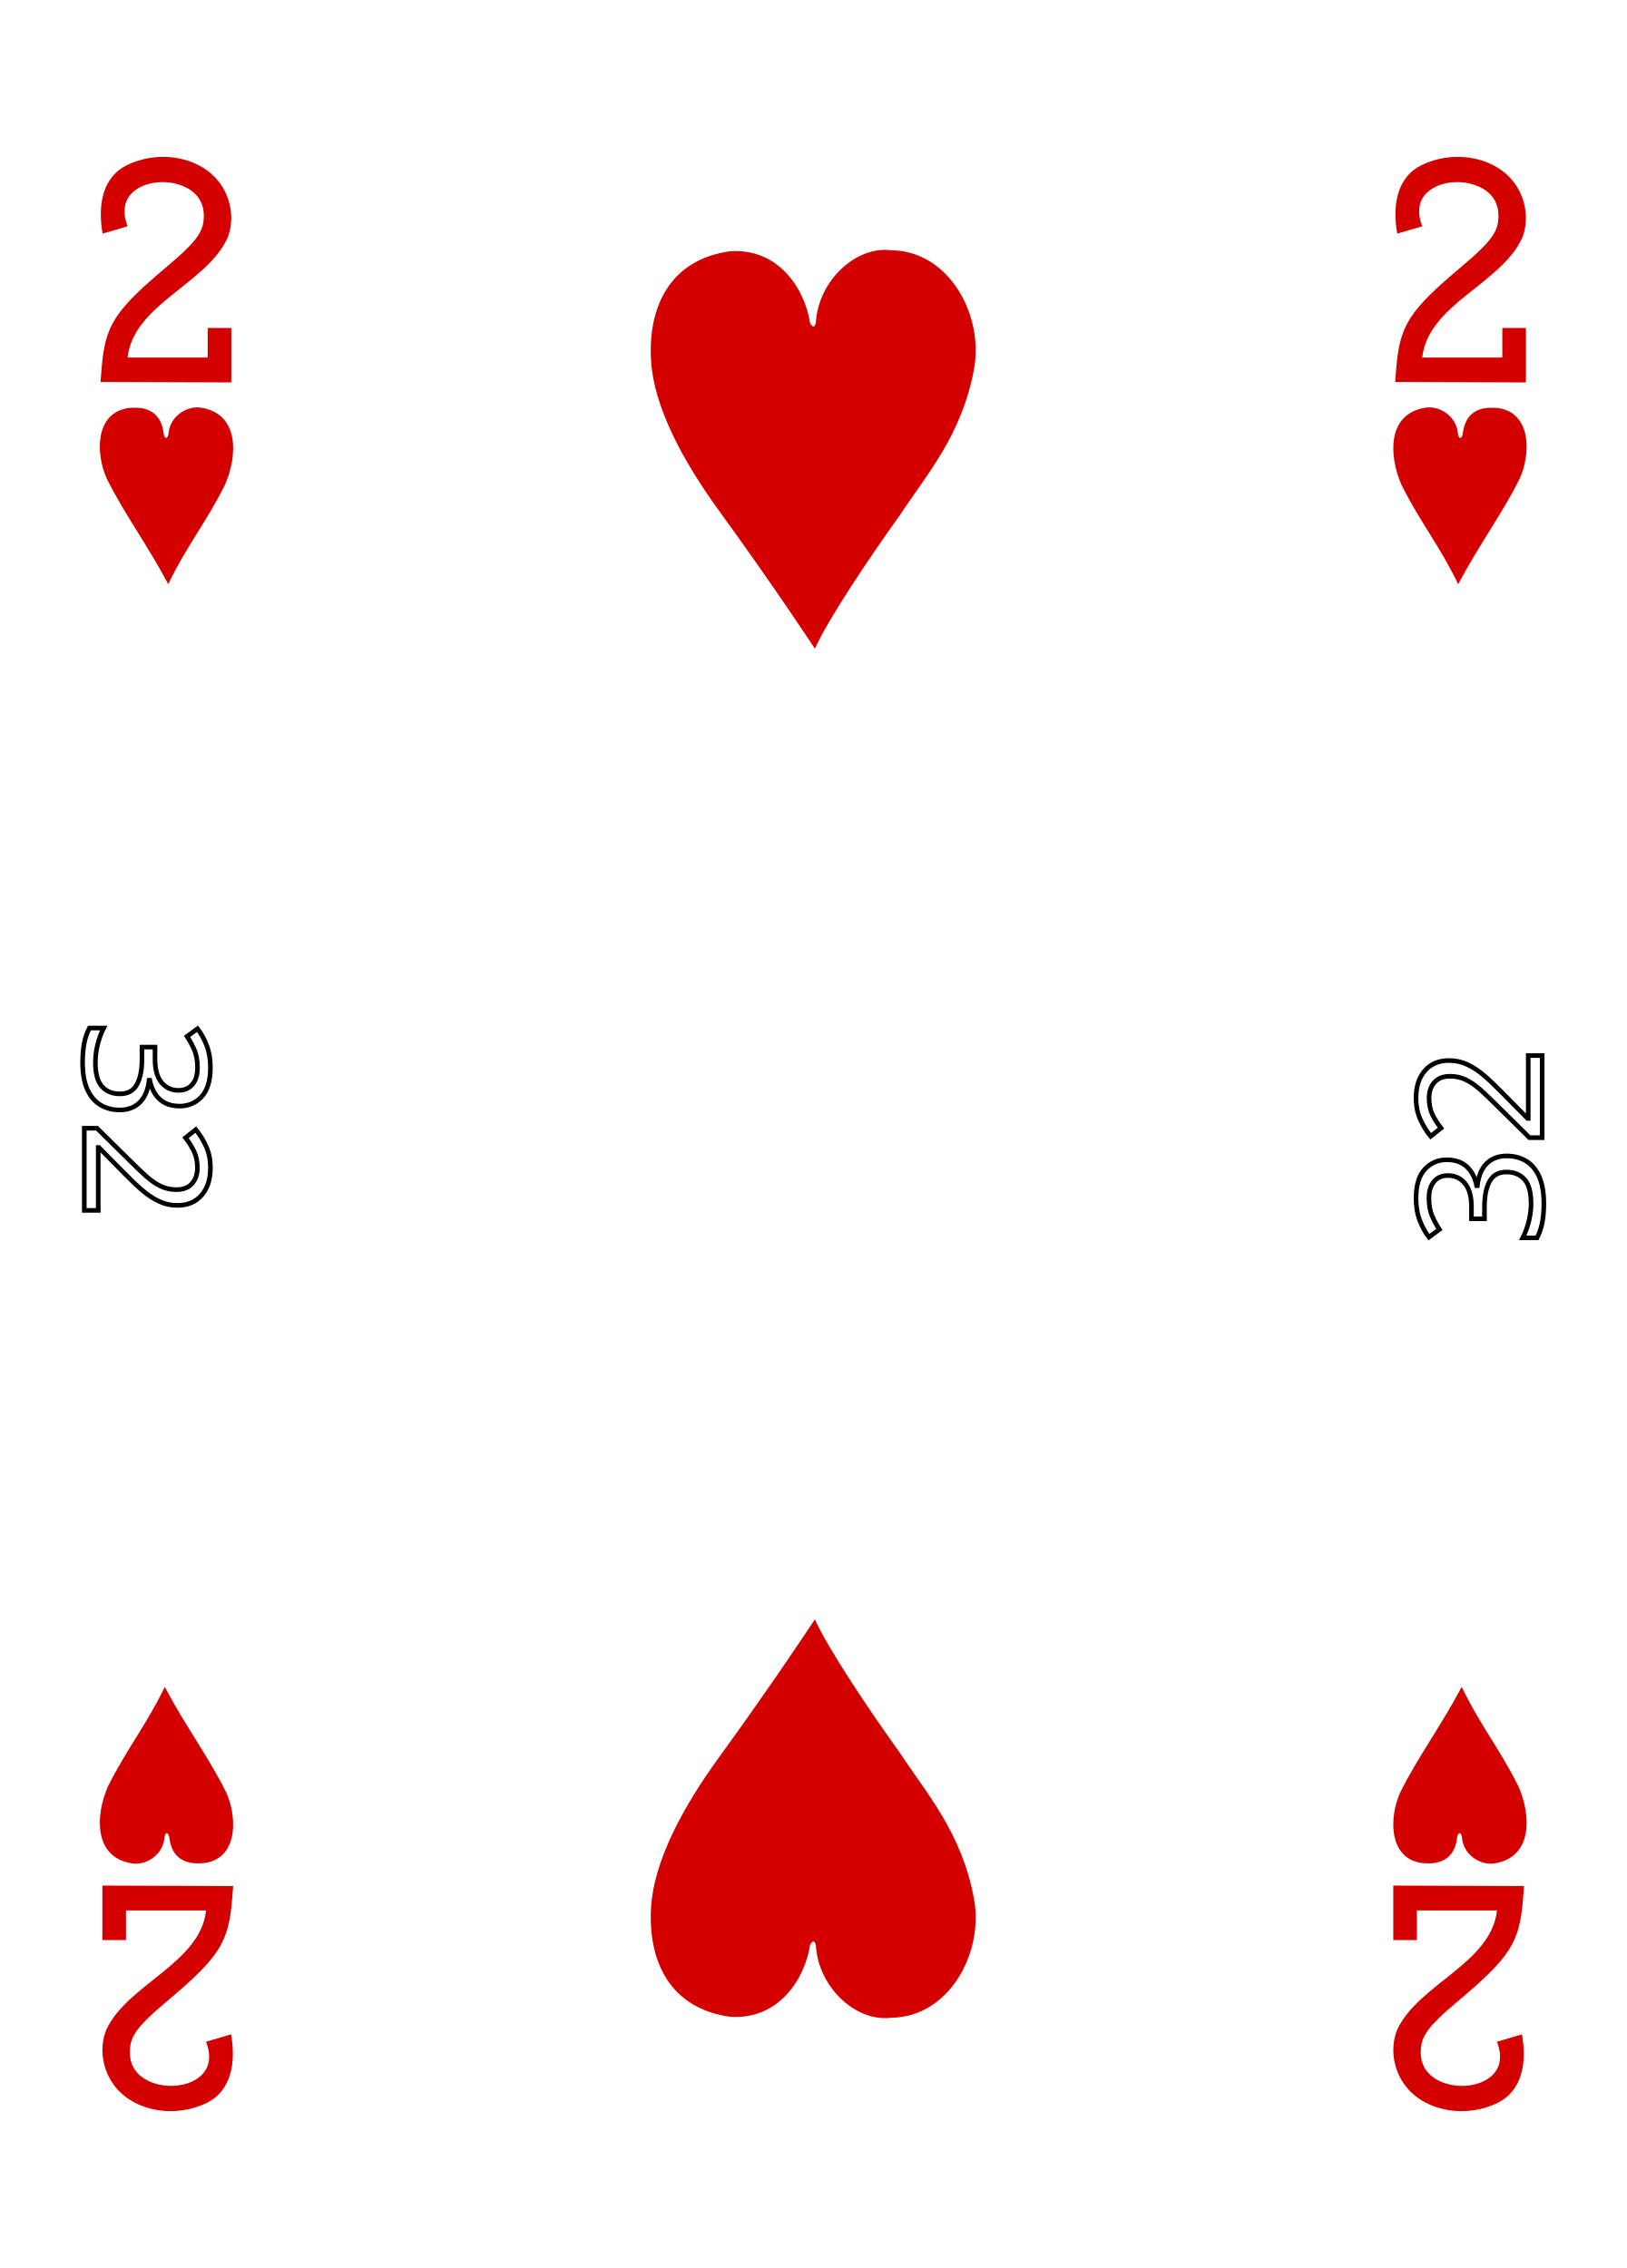
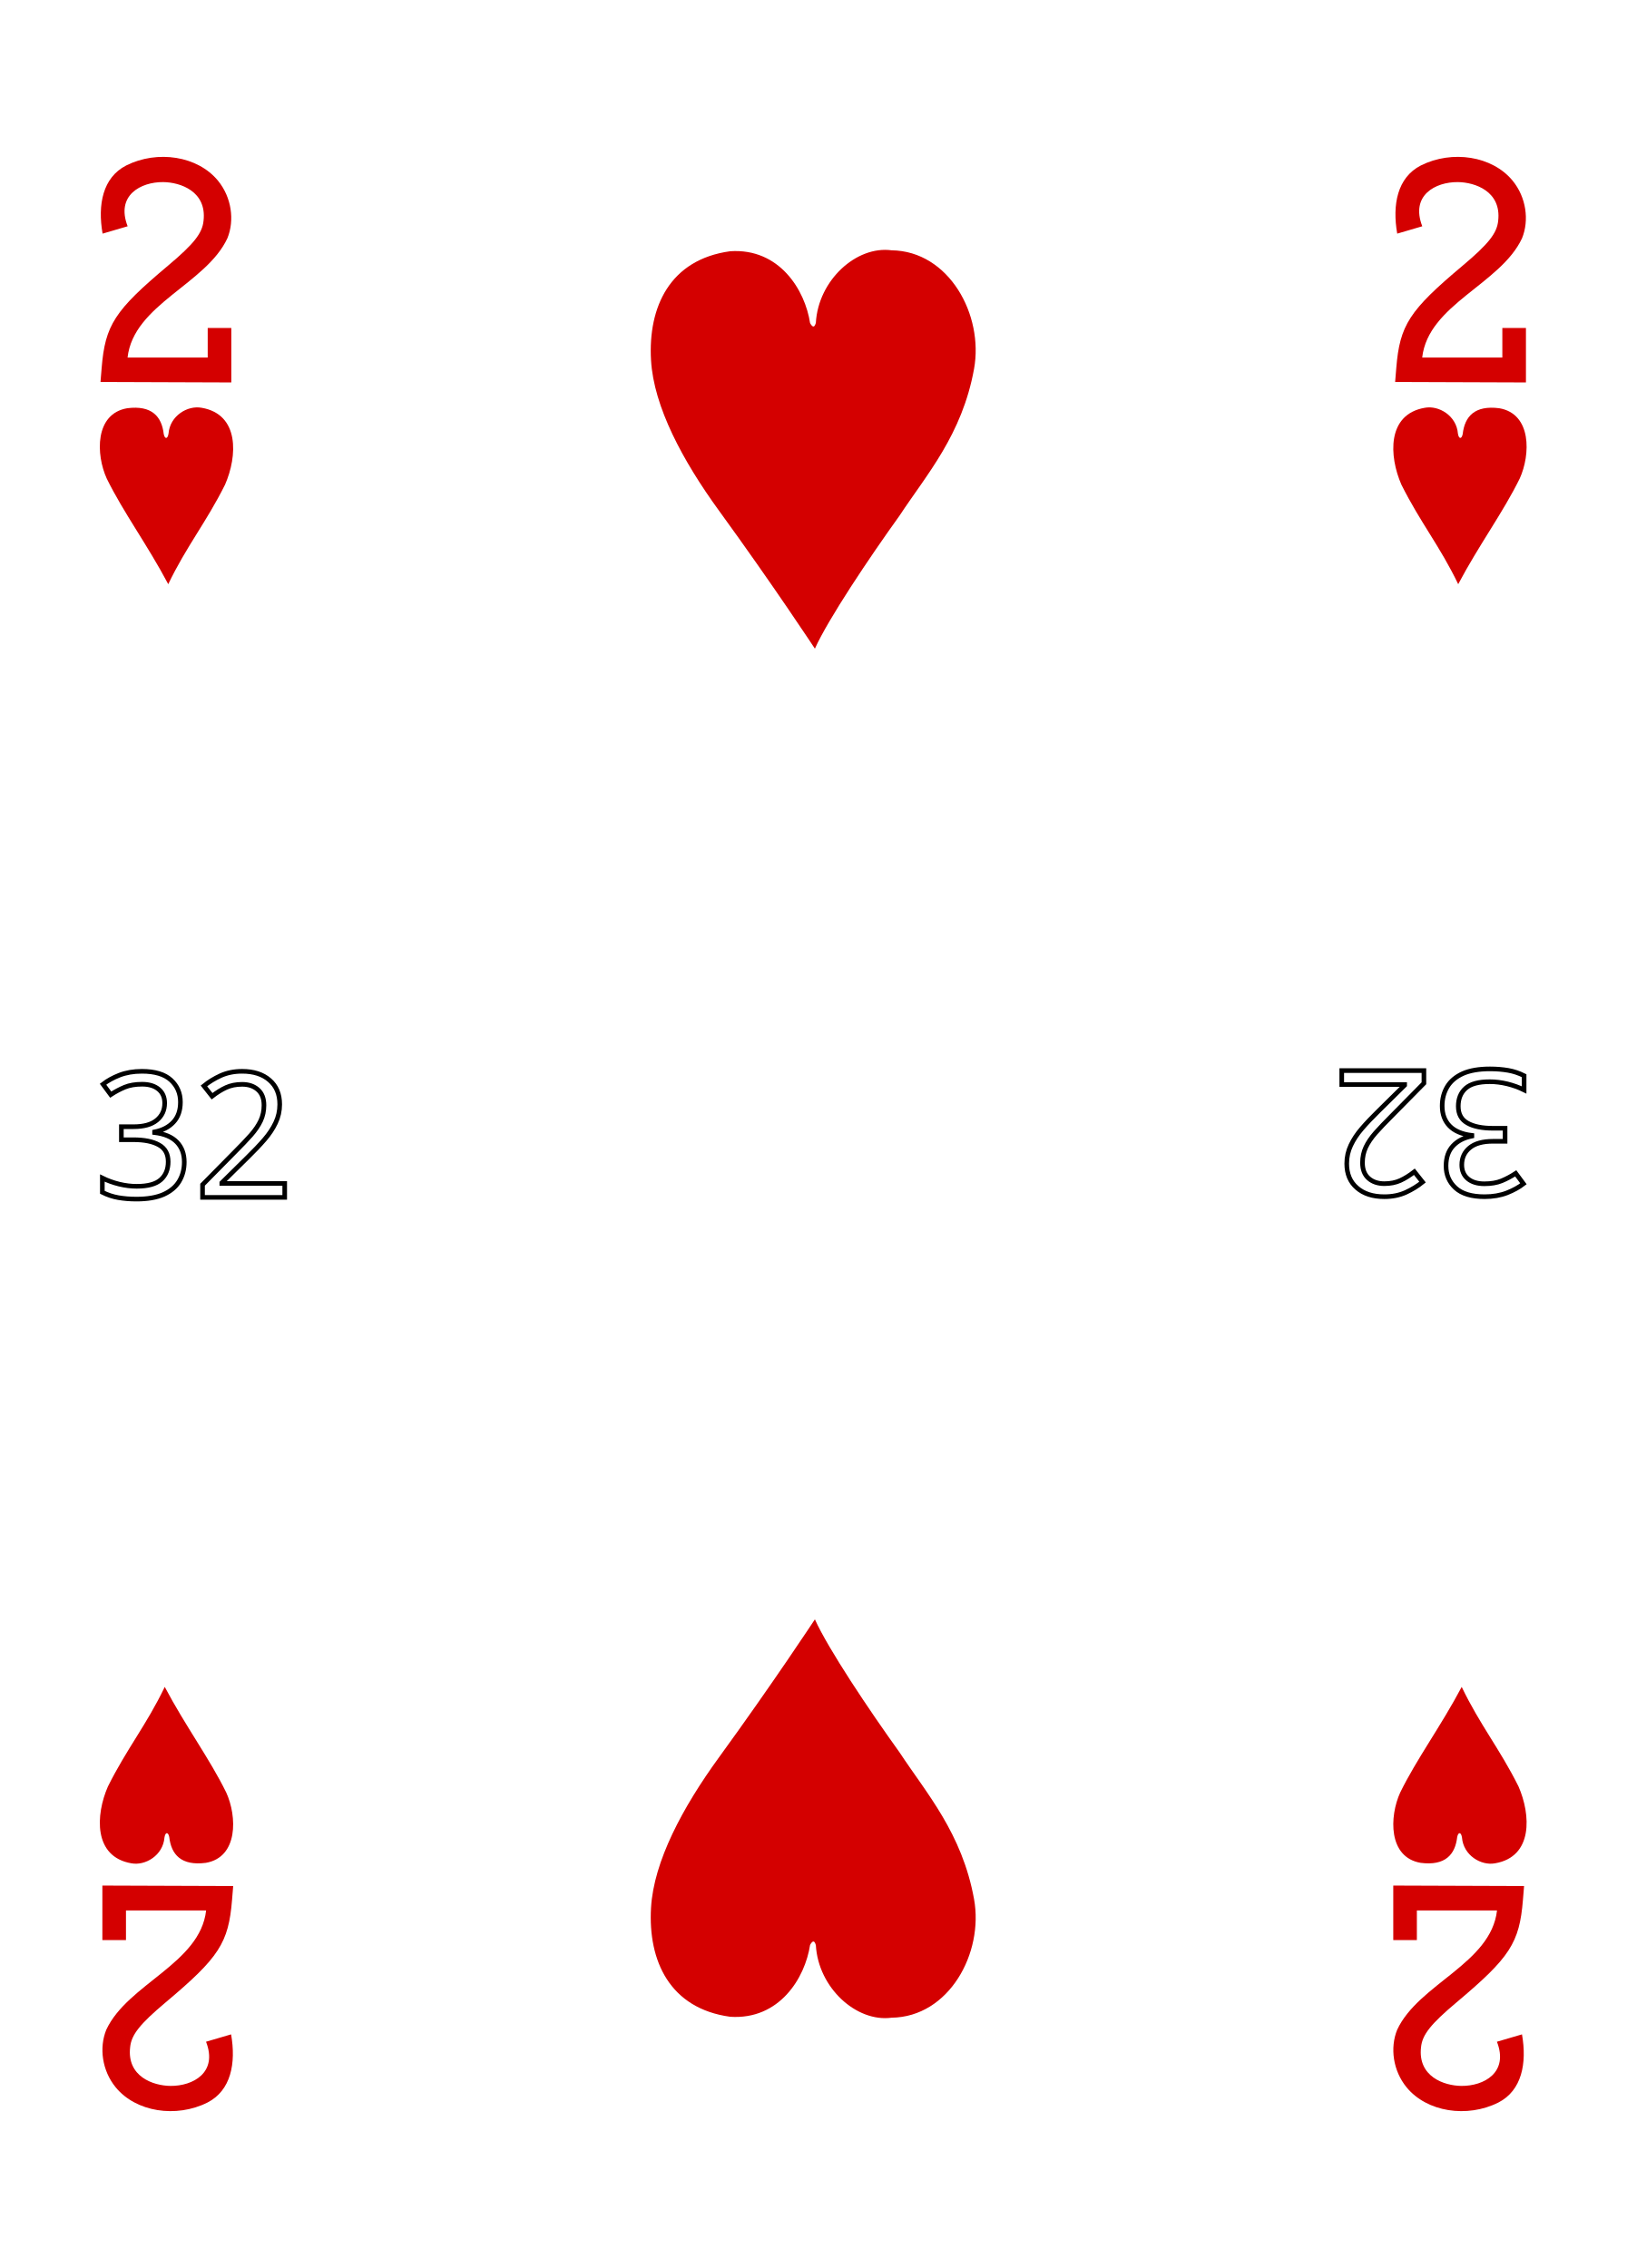
<svg xmlns="http://www.w3.org/2000/svg" xmlns:xlink="http://www.w3.org/1999/xlink" width="224.25" height="312.781" id="svg18947" version="1.1">
  <defs id="defs18949">
    <linearGradient id="linearGradient3006">
      <stop style="stop-color:#ffffff;stop-opacity:1;" offset="0" id="stop3008" />
      <stop id="stop3014" offset="0.377" style="stop-color:#7f7f7f;stop-opacity:1;" />
      <stop style="stop-color:#ffffff;stop-opacity:1;" offset="0.802" id="stop3016" />
      <stop style="stop-color:#cccccc;stop-opacity:1" offset="1" id="stop3010" />
    </linearGradient>
    <linearGradient id="linearGradient3804">
      <stop style="stop-color:#000000;stop-opacity:1;" offset="0" id="stop3806" />
      <stop id="stop3812" offset="0.5" style="stop-color:#333333;stop-opacity:1" />
      <stop style="stop-color:#000000;stop-opacity:1;" offset="1" id="stop3808" />
    </linearGradient>
    <linearGradient id="linearGradient3833">
      <stop style="stop-color:#000000;stop-opacity:1;" offset="0" id="stop3835" />
      <stop id="stop3841" offset="0.5" style="stop-color:#333333;stop-opacity:1" />
      <stop style="stop-color:#000000;stop-opacity:1" offset="1" id="stop3837" />
    </linearGradient>
    <linearGradient id="linearGradient3851">
      <stop style="stop-color:#808080;stop-opacity:1;" offset="0" id="stop3853" />
      <stop id="stop3859" offset="0.5" style="stop-color:#ffffff;stop-opacity:1;" />
      <stop style="stop-color:#808080;stop-opacity:1;" offset="1" id="stop3855" />
    </linearGradient>
    <radialGradient xlink:href="#linearGradient3933-4-3" id="radialGradient3939-7-7" cx="44.15" cy="208.928" fx="44.15" fy="208.928" r="74.727" gradientTransform="matrix(0.9724199,-0.00350785,0.00204639,0.4092987,4026.407,-290.6514)" gradientUnits="userSpaceOnUse" />
    <linearGradient id="linearGradient3933-4-3">
      <stop style="stop-color:#000000;stop-opacity:1;" offset="0" id="stop3935-0-7" />
      <stop style="stop-color:#000000;stop-opacity:0;" offset="1" id="stop3937-9-2" />
    </linearGradient>
    <linearGradient xlink:href="#linearGradient3006-1-5" id="linearGradient3012-2-7" x1="81.906" y1="294.384" x2="178.156" y2="294.384" gradientUnits="userSpaceOnUse" gradientTransform="translate(3914.848,-255.2825)" />
    <linearGradient id="linearGradient3006-1-5">
      <stop style="stop-color:#ffffff;stop-opacity:1;" offset="0" id="stop3008-6-4" />
      <stop id="stop3014-8-12" offset="0.377" style="stop-color:#7f7f7f;stop-opacity:1;" />
      <stop style="stop-color:#ffffff;stop-opacity:1;" offset="0.802" id="stop3016-5-0" />
      <stop style="stop-color:#cccccc;stop-opacity:1" offset="1" id="stop3010-7-0" />
    </linearGradient>
    <linearGradient gradientTransform="translate(3914.848,-376.2825)" xlink:href="#linearGradient3804-6-4" id="linearGradient3810-9-1" x1="65.224" y1="394.696" x2="156.749" y2="394.696" gradientUnits="userSpaceOnUse" />
    <linearGradient id="linearGradient3804-6-4">
      <stop style="stop-color:#000000;stop-opacity:1;" offset="0" id="stop3806-1-6" />
      <stop id="stop3812-4-0" offset="0.5" style="stop-color:#333333;stop-opacity:1" />
      <stop style="stop-color:#000000;stop-opacity:1;" offset="1" id="stop3808-2-7" />
    </linearGradient>
    <radialGradient xlink:href="#linearGradient3024-3-7" id="radialGradient3030-7-1" cx="114.593" cy="428.493" fx="114.593" fy="428.493" r="43.142" gradientTransform="matrix(0.7913852,4.4166814e-8,0,0.4810074,3940.863,-177.7307)" gradientUnits="userSpaceOnUse" />
    <linearGradient id="linearGradient3024-3-7">
      <stop id="stop3028-2-7" offset="0" style="stop-color:#000000;stop-opacity:1" />
      <stop id="stop3026-2-7" offset="1" style="stop-color:#242424;stop-opacity:1;" />
    </linearGradient>
    <linearGradient gradientTransform="translate(3914.848,-376.2825)" xlink:href="#linearGradient3101-2-3" id="linearGradient3113-4-7" gradientUnits="userSpaceOnUse" x1="145.602" y1="375.926" x2="183.78" y2="390.783" />
    <linearGradient id="linearGradient3101-2-3">
      <stop style="stop-color:#000000;stop-opacity:1;" offset="0" id="stop3103-4-3" />
      <stop style="stop-color:#000000;stop-opacity:0;" offset="1" id="stop3105-5-5" />
    </linearGradient>
    <linearGradient gradientTransform="translate(3914.848,-376.2825)" xlink:href="#linearGradient3101-2-3" id="linearGradient3107-7-9" x1="113.006" y1="395.661" x2="116.814" y2="405.196" gradientUnits="userSpaceOnUse" />
    <linearGradient xlink:href="#linearGradient3833-1-81" id="linearGradient3086-3-9" gradientUnits="userSpaceOnUse" gradientTransform="matrix(0.4384643,7.9081918e-4,-6.5324466e-4,0.5308057,903.2701,-3758.355)" x1="-158.781" y1="459.141" x2="-128.625" y2="459.141" />
    <linearGradient id="linearGradient3833-1-81">
      <stop style="stop-color:#000000;stop-opacity:1;" offset="0" id="stop3835-5-82" />
      <stop id="stop3841-2-6" offset="0.5" style="stop-color:#333333;stop-opacity:1" />
      <stop style="stop-color:#000000;stop-opacity:1" offset="1" id="stop3837-7-6" />
    </linearGradient>
    <linearGradient xlink:href="#linearGradient3851-5-38" id="linearGradient3088-8-0" gradientUnits="userSpaceOnUse" gradientTransform="matrix(0.4384643,7.9081918e-4,-6.5324466e-4,0.5308057,970.1511,-3759.495)" x1="-311.312" y1="463.516" x2="-281.156" y2="463.516" />
    <linearGradient id="linearGradient3851-5-38">
      <stop style="stop-color:#808080;stop-opacity:1;" offset="0" id="stop3853-1-0" />
      <stop id="stop3859-7-1" offset="0.5" style="stop-color:#ffffff;stop-opacity:1;" />
      <stop style="stop-color:#808080;stop-opacity:1;" offset="1" id="stop3855-1-2" />
    </linearGradient>
  </defs>
  <g transform="translate(-247.874,-381.6862)" id="layer1">
    <g transform="translate(267.498,-3909.778)" id="g10677" style="display:inline">
      <path d="m -4.907,4357.462 c -1.504,-3.299 -1.669,-8.935 2.823,-9.698 3.384,-0.435 4.761,1.138 5.035,3.555 0.135,0.706 0.534,0.749 0.66,-0.055 0.194,-2.479 2.648,-3.926 4.566,-3.562 5.25,0.898 4.944,6.677 3.229,10.598 -2.594,5.205 -5.321,8.491 -7.833,13.729 -2.886,-5.454 -6.182,-9.885 -8.479,-14.566 z" id="path8628" style="fill:#d40000;fill-opacity:1;display:inline" />
      <path style="fill:#d40000;fill-opacity:1;display:inline" id="path8650" d="m 173.431,4538.673 c -1.504,3.299 -1.669,8.935 2.823,9.698 3.384,0.435 4.761,-1.138 5.035,-3.555 0.135,-0.706 0.534,-0.749 0.66,0.055 0.194,2.479 2.648,3.926 4.566,3.562 5.25,-0.898 4.944,-6.677 3.229,-10.598 -2.594,-5.205 -5.321,-8.491 -7.833,-13.729 -2.886,5.454 -6.182,9.885 -8.479,14.566 z" />
      <path style="fill:#d40000;fill-opacity:1;display:inline" id="path7100" d="m -5.767,4344.141 0.157,-1.918 c 0.484,-5.927 1.781,-7.929 9.141,-14.113 3.572,-3.001 4.744,-4.481 4.909,-6.2 0.466,-4.047 -3.184,-5.311 -5.562,-5.333 -3.08,-0.029 -6.564,1.816 -4.903,6.093 l -3.455,1.014 c -0.698,-3.99 0.016,-7.735 3.254,-9.398 4.319,-2.166 9.861,-1.316 12.657,2.096 1.879,2.293 2.307,5.459 1.299,7.938 -2.946,6.338 -12.94,9.126 -13.766,16.453 l 11.05,0 0,-4.08 3.254,0 0,7.512 z" />
      <path style="fill:#d40000;fill-opacity:1;display:inline" id="path7116" d="m 190.511,4551.569 -0.157,1.918 c -0.484,5.927 -1.781,7.929 -9.141,14.113 -3.572,3.001 -4.744,4.481 -4.909,6.2 -0.466,4.047 3.184,5.311 5.562,5.333 3.08,0.029 6.564,-1.816 4.903,-6.093 l 3.455,-1.014 c 0.698,3.99 -0.016,7.735 -3.254,9.398 -4.319,2.166 -9.861,1.316 -12.657,-2.096 -1.879,-2.293 -2.306,-5.459 -1.299,-7.938 2.946,-6.338 12.94,-9.126 13.766,-16.453 l -11.05,0 0,4.08 -3.254,0 0,-7.512 z" />
      <g id="g10158" transform="matrix(0.95,0,0,0.95,4.625088,222.1927)">
        <path style="fill:#d40000;fill-opacity:1;display:inline" id="path8514" d="m 80.451,4319.915 c 7.144,-0.474 10.868,5.628 11.595,10.437 0.433,0.764 0.671,0.549 0.837,-0.042 0.349,-6.174 5.875,-11.22 10.993,-10.53 8.328,0.108 13.389,9.375 11.966,17.219 -1.738,9.582 -6.9,15.351 -10.808,21.293 -4.421,6.152 -10.373,15.04 -12.29,19.317 0,0 -6.048,-9.204 -13.917,-20.03 -5.262,-7.239 -9.473,-15.082 -9.865,-21.835 -0.448,-7.715 2.719,-14.632 11.489,-15.828 z" />
        <path style="fill:#d40000;fill-opacity:1;display:inline" id="path8580" d="m 80.451,4576.217 c 7.144,0.474 10.868,-5.627 11.595,-10.437 0.433,-0.764 0.671,-0.549 0.837,0.042 0.349,6.174 5.875,11.22 10.993,10.53 8.328,-0.108 13.389,-9.375 11.966,-17.219 -1.738,-9.582 -6.9,-15.351 -10.808,-21.293 -4.421,-6.152 -10.373,-15.04 -12.29,-19.317 0,0 -6.048,9.204 -13.917,20.03 -5.262,7.239 -9.473,15.082 -9.865,21.835 -0.448,7.715 2.719,14.632 11.489,15.828 z" />
      </g>
      <path d="m 189.909,4357.462 c 1.504,-3.299 1.669,-8.935 -2.823,-9.698 -3.384,-0.435 -4.761,1.138 -5.035,3.555 -0.135,0.706 -0.534,0.749 -0.66,-0.055 -0.194,-2.479 -2.648,-3.926 -4.566,-3.562 -5.25,0.898 -4.944,6.677 -3.229,10.598 2.594,5.205 5.321,8.491 7.833,13.729 2.886,-5.454 6.182,-9.885 8.479,-14.566 z" id="path8628-3" style="fill:#d40000;fill-opacity:1;display:inline" />
      <path d="m 11.571,4538.673 c 1.504,3.299 1.669,8.935 -2.823,9.698 -3.384,0.435 -4.761,-1.138 -5.035,-3.555 -0.135,-0.706 -0.534,-0.749 -0.66,0.055 -0.194,2.479 -2.648,3.926 -4.566,3.562 -5.25,-0.898 -4.944,-6.677 -3.229,-10.598 2.594,-5.205 5.321,-8.491 7.833,-13.729 2.886,5.454 6.182,9.885 8.479,14.566 z" id="path8650-7" style="fill:#d40000;fill-opacity:1;display:inline" />
      <path style="fill:#d40000;fill-opacity:1;display:inline" id="path7100-5" d="m 172.734,4344.141 0.157,-1.918 c 0.484,-5.927 1.781,-7.929 9.141,-14.113 3.572,-3.001 4.744,-4.481 4.909,-6.2 0.466,-4.047 -3.184,-5.311 -5.562,-5.333 -3.08,-0.029 -6.564,1.816 -4.903,6.093 l -3.455,1.014 c -0.698,-3.99 0.016,-7.735 3.254,-9.398 4.319,-2.166 9.861,-1.316 12.657,2.096 1.879,2.293 2.307,5.459 1.299,7.938 -2.946,6.338 -12.94,9.126 -13.766,16.453 l 11.05,0 0,-4.08 3.254,0 0,7.512 z" />
      <path style="fill:#d40000;fill-opacity:1;display:inline" id="path7116-8" d="m 12.527,4551.569 -0.157,1.918 c -0.484,5.927 -1.781,7.929 -9.141,14.113 -3.572,3.001 -4.744,4.481 -4.91,6.2 -0.466,4.047 3.184,5.311 5.562,5.333 3.08,0.029 6.564,-1.816 4.903,-6.093 l 3.455,-1.014 c 0.698,3.99 -0.016,7.735 -3.254,9.398 -4.319,2.166 -9.861,1.316 -12.657,-2.096 -1.879,-2.293 -2.307,-5.459 -1.299,-7.938 2.946,-6.338 12.94,-9.126 13.766,-16.453 l -11.05,0 0,4.08 -3.255,0 0,-7.512 z" />
    </g>
-     <text id="text70860-7" y="-259.495" x="522.387" style="font-size:24.02px;font-style:normal;font-variant:normal;font-weight:normal;font-stretch:normal;text-align:start;line-height:125%;letter-spacing:0px;word-spacing:0px;writing-mode:lr-tb;text-anchor:start;fill:none;stroke:#000000;stroke-width:0.636;stroke-opacity:1;font-family:Card Characters;-inkscape-font-specification:Card Characters" xml:space="preserve" transform="matrix(0,1,-1,0,0,0)">
-       <tspan id="tspan89821" x="522.387" y="-259.495" style="stroke-width:0.636">32</tspan>
+     <text id="text70860-7" y="546.82" x="260.905" style="font-style:normal;font-variant:normal;font-weight:normal;font-stretch:normal;font-size:24.02px;line-height:125%;font-family:'Card Characters';-inkscape-font-specification:'Card Characters';text-align:start;letter-spacing:0px;word-spacing:0px;writing-mode:lr-tb;text-anchor:start;fill:none;stroke:#000000;stroke-width:0.636;stroke-opacity:1" xml:space="preserve">
+       <tspan id="tspan89821" x="260.905" y="546.82" style="stroke-width:0.636">32</tspan>
    </text>
-     <text transform="matrix(0,-1,1,0,0,0)" xml:space="preserve" style="font-size:24.02px;font-style:normal;font-variant:normal;font-weight:normal;font-stretch:normal;text-align:start;line-height:125%;letter-spacing:0px;word-spacing:0px;writing-mode:lr-tb;text-anchor:start;fill:none;stroke:#000000;stroke-width:0.636;stroke-opacity:1;font-family:Card Characters;-inkscape-font-specification:Card Characters" x="-553.478" y="460.503" id="text442470">
-       <tspan id="tspan442472" x="-553.478" y="460.503" style="stroke-width:0.636">32</tspan>
+     <text transform="scale(-1,-1)" xml:space="preserve" style="font-style:normal;font-variant:normal;font-weight:normal;font-stretch:normal;font-size:24.02px;line-height:125%;font-family:'Card Characters';-inkscape-font-specification:'Card Characters';text-align:start;letter-spacing:0px;word-spacing:0px;writing-mode:lr-tb;text-anchor:start;fill:none;stroke:#000000;stroke-width:0.636;stroke-opacity:1" x="-459.093" y="-529.333" id="text442470">
+       <tspan id="tspan442472" x="-459.093" y="-529.333" style="stroke-width:0.636">32</tspan>
    </text>
  </g>
</svg>
